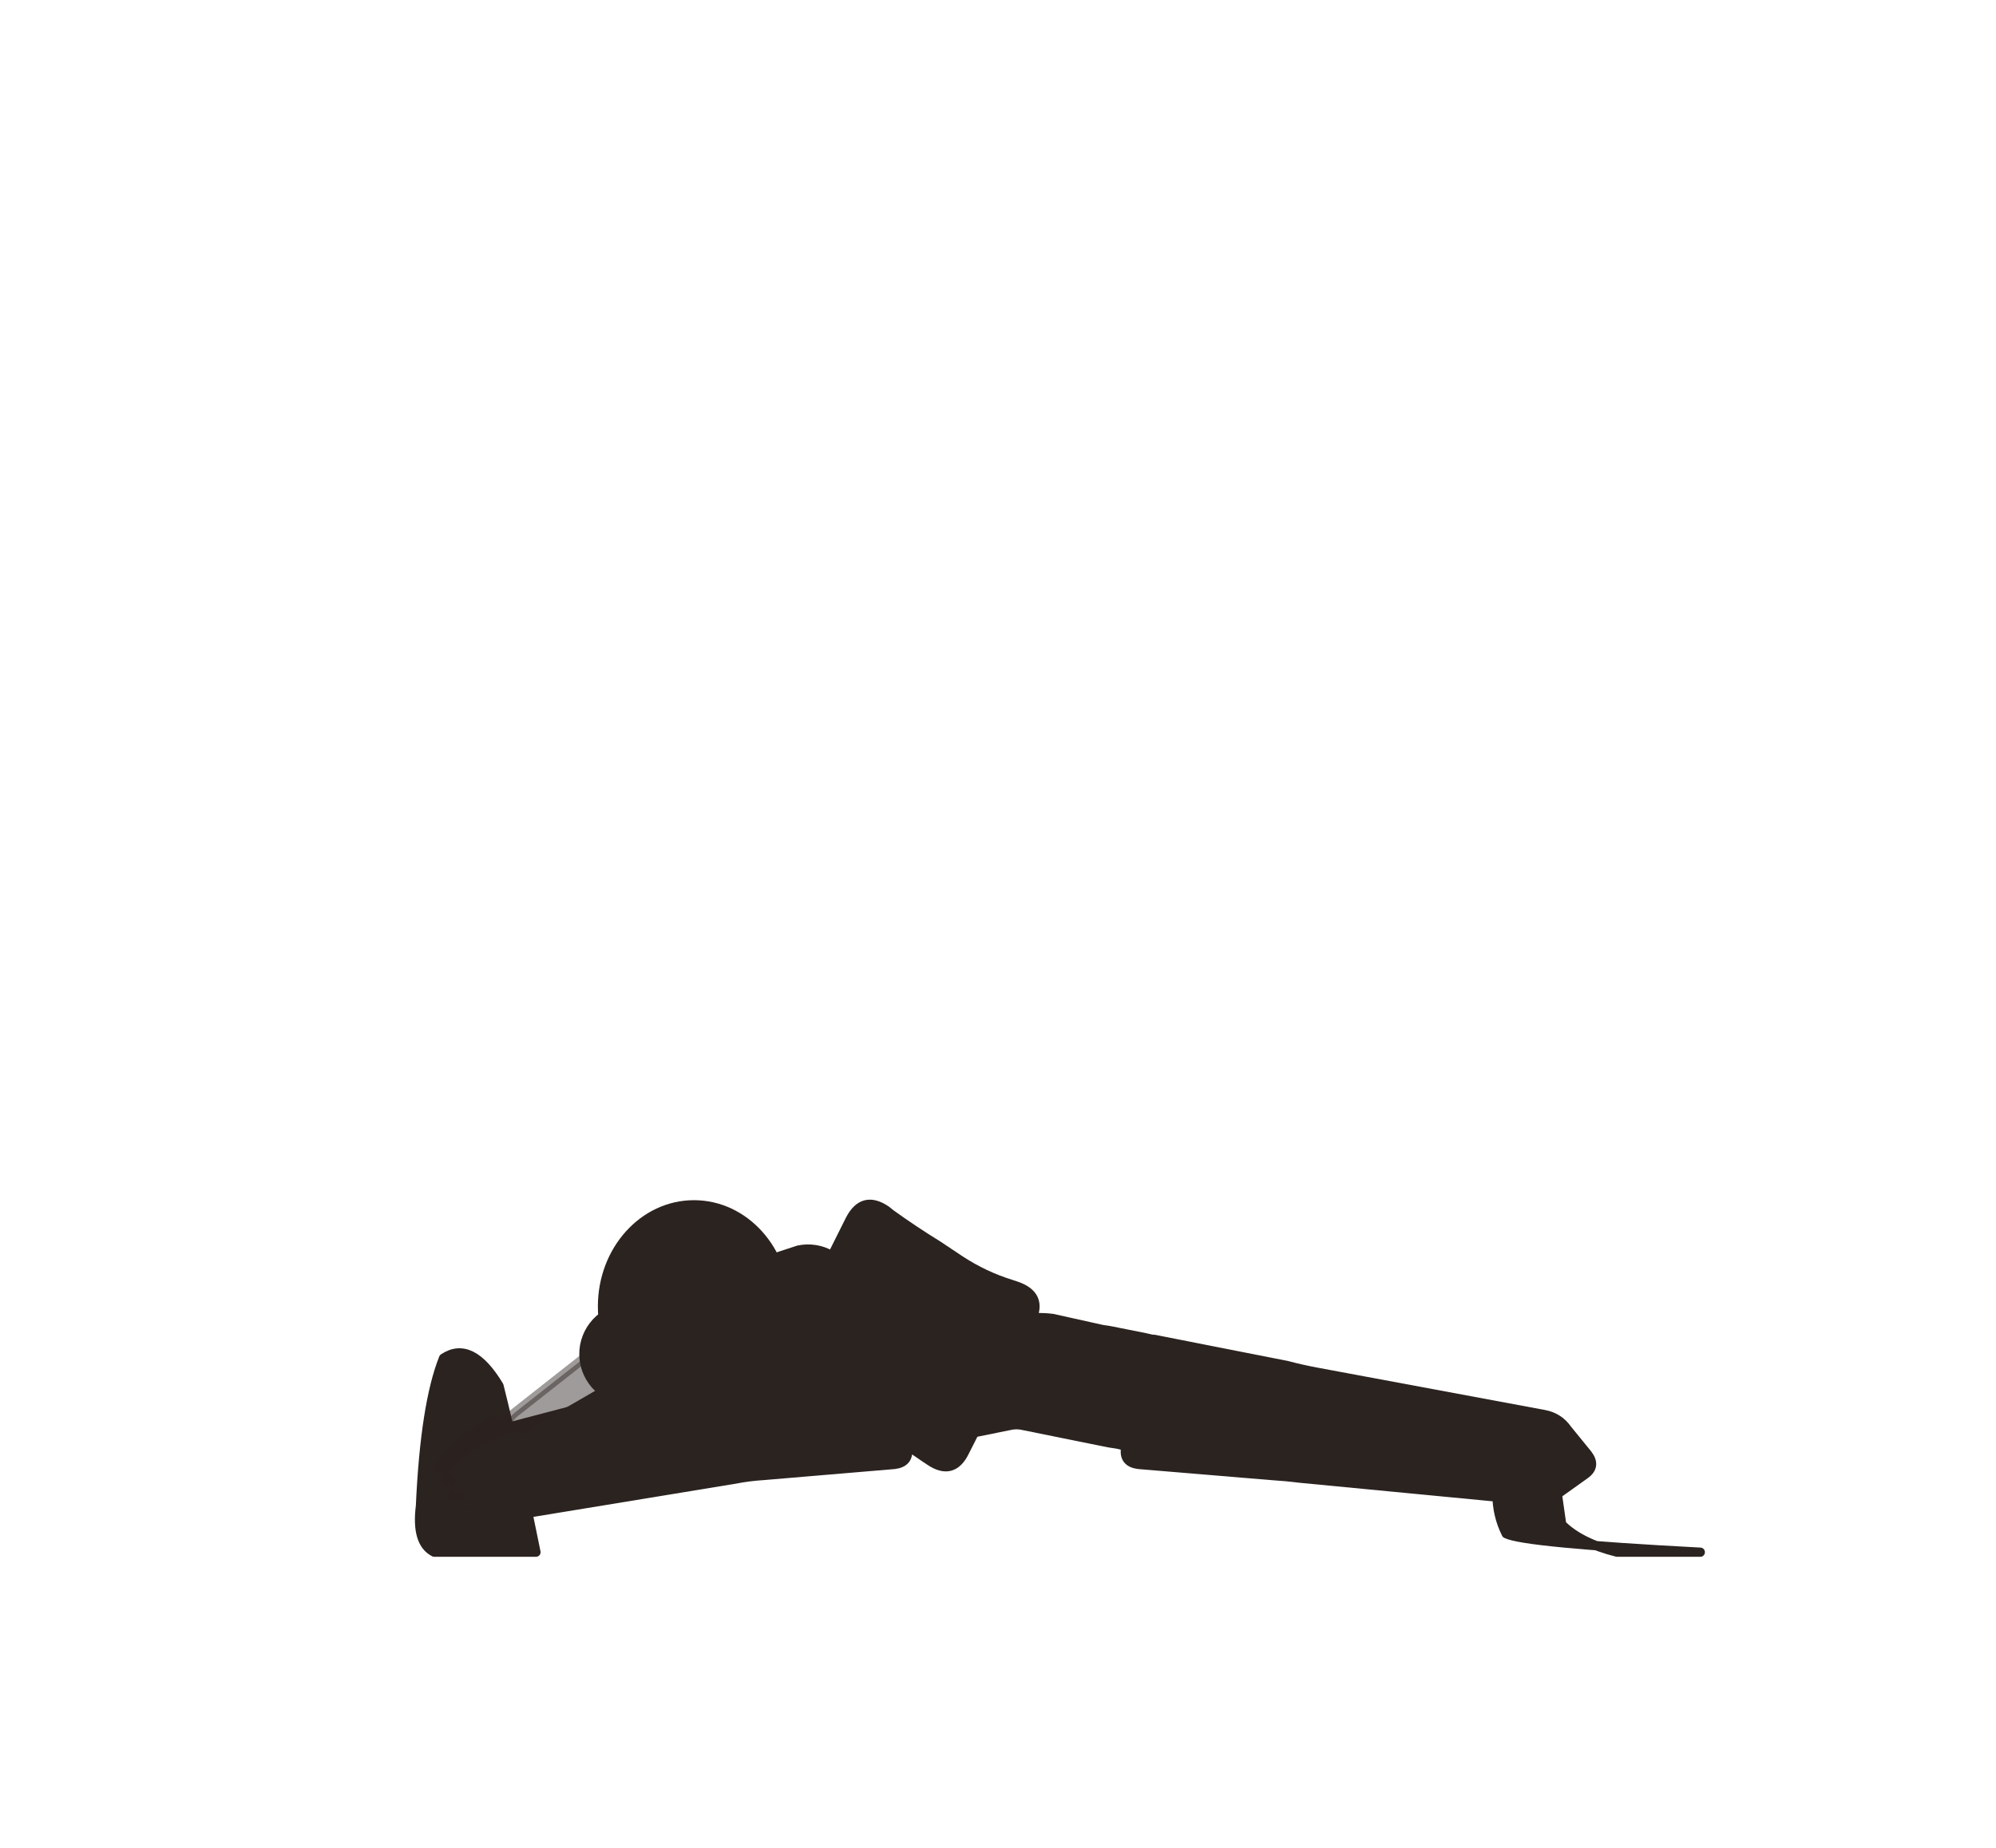
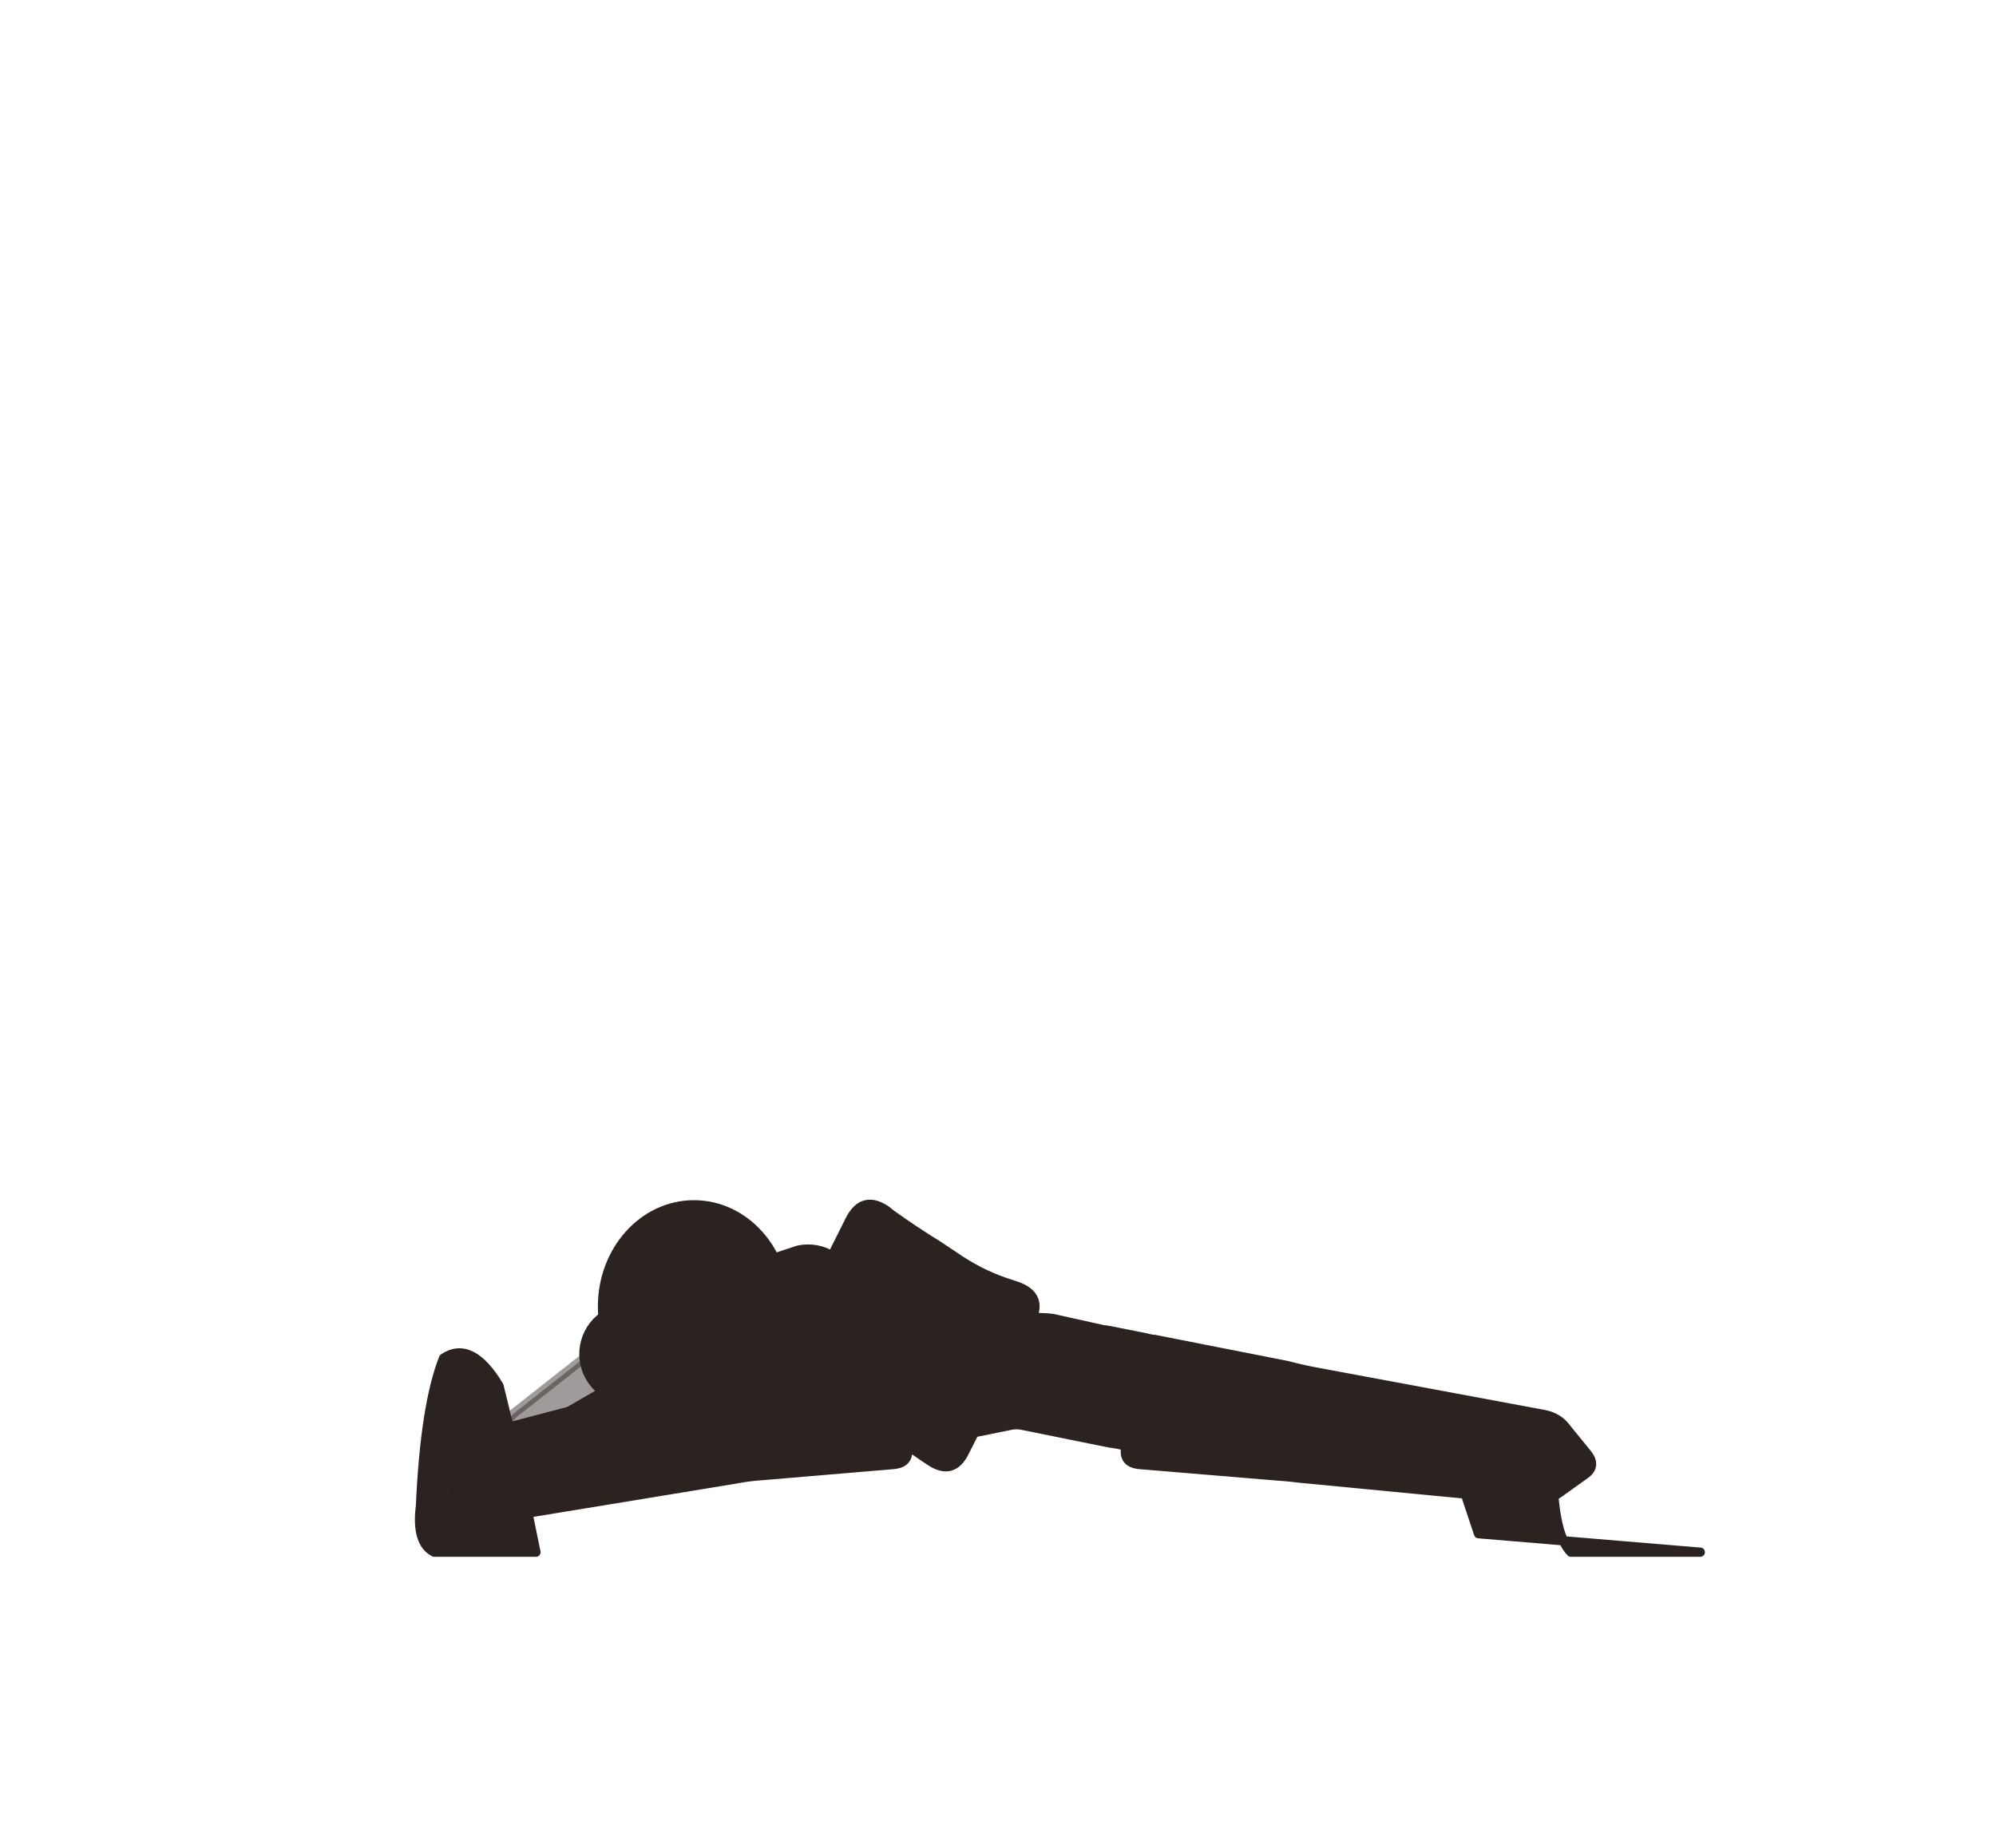
<svg xmlns="http://www.w3.org/2000/svg" viewBox="-8 0 216 200">
  <path d="M 115.2,158.5 L 129.6,159.7 Q 131.2,159.8 132.8,160 L 157.8,162.4 Q 159.3,162.6 160.7,161.6 L 163.5,159.6 Q 164.8,158.7 163.8,157.4 L 161.6,154.7 Q 160.7,153.4 159.1,153.1 L 134.4,148.5 Q 132.8,148.2 131.3,147.8 L 117.1,145 Q 115.6,144.7 115.3,146.3 L 113.8,156.8 Q 113.6,158.3 115.2,158.5 Z" fill="#2b2320" stroke="#2b2320" stroke-width="1" stroke-linejoin="round" />
-   <path d="M 176,168 L 167,168 Q 163,167 161,165 L 160,158 Q 158,156 155,157 Q 153,162 155,166 Q 157,167 176,168 Z" fill="#2b2320" stroke="#2b2320" stroke-width="1" stroke-linejoin="round" />
+   <path d="M 176,168 L 162,168 Q 160,166 160,158 Q 158,155 154,156 L 150,160 L 152,166 L 176,168 Z" fill="#2b2320" stroke="#2b2320" stroke-width="1" stroke-linejoin="round" />
  <path d="M 86.9,145 L 72.5,147.9 Q 71,148.2 69.4,148.6 L 44.6,155.1 Q 43,155.5 42.1,156.8 L 40.2,159.7 Q 39.3,161 40.6,161.8 L 43.6,163.7 Q 45,164.5 46.5,164.2 L 71.5,160.1 Q 73,159.8 74.6,159.7 L 88.8,158.5 Q 90.4,158.3 90.2,156.8 L 88.7,146.3 Q 88.4,144.7 86.9,145 Z" fill="#2b2320" stroke="#2b2320" stroke-width="1" stroke-linejoin="round" />
  <path d="M 50,168 L 39,168 Q 37,167 37.5,163 Q 38,152 40,147 Q 43,145 46,150 Q 48,158 50,168 Z" fill="#2b2320" stroke="#2b2320" stroke-width="1" stroke-linejoin="round" />
  <path d="M 102,139.2 L 101.4,139 Q 98.5,138.1 95.9,136.4 L 93.5,134.8 Q 90.9,133.2 88.4,131.4 L 87.9,131 Q 85.4,129.3 84,132 L 76,148 Q 74.6,150.7 77.5,151.7 L 78.2,151.9 Q 81.1,152.8 83.9,153.9 L 86.7,154.9 Q 89.5,155.9 92,157.7 L 92.6,158.1 Q 95.1,159.8 96.4,157.1 L 103.6,142.9 Q 104.9,140.2 102,139.2 Z" fill="#2b2320" stroke="#2b2320" stroke-width="1" stroke-linejoin="round" />
  <path d="M 84.5,147.1 L 84.6,146.3 Q 84.8,145.5 85.6,145.3 L 86.3,145.2 Q 87.2,145 88,144.8 L 91,144.2 Q 91.9,144 92.7,143.9 L 98.1,142.7 Q 98.9,142.6 99.8,142.6 L 104.2,142.6 Q 105.1,142.6 105.9,142.7 L 111.3,143.9 Q 112.1,144 113,144.2 L 116,144.8 Q 116.8,145 117.7,145.2 L 118.4,145.3 Q 119.2,145.5 119.4,146.3 L 119.5,147.1 Q 119.7,147.9 119.6,148.8 L 119.6,151.4 Q 119.6,152.2 119.4,153 L 118.6,155.8 Q 118.4,156.4 118,156.8 L 117.9,156.9 Q 117.5,157.3 116.9,157.2 L 112.9,156.3 Q 112.1,156.2 111.2,156 L 102.8,154.3 Q 102,154.1 101.2,154.3 L 92.8,156 Q 91.9,156.2 91.1,156.3 L 87.1,157.2 Q 86.5,157.3 86.1,156.9 L 86,156.8 Q 85.6,156.4 85.4,155.8 L 84.6,153 Q 84.4,152.2 84.4,151.4 L 84.4,148.8 Q 84.3,147.9 84.5,147.1 Z" fill="#2b2320" stroke="#2b2320" stroke-width="1" stroke-linejoin="round" />
  <path d="M 76.7,136.6 L 62.6,142 Q 60.4,142.9 58.5,144.4 L 47.7,152.9 Q 46.5,153.9 46.4,155.4 L 46.3,155.8 Q 46.2,157.3 47.7,157.7 L 48,157.7 Q 49.5,158.1 50.8,157.3 L 61.6,150.4 Q 63.6,149.1 65.9,148.5 L 79.4,144.7 Q 81.4,144.2 81.2,142.2 L 81.1,141.7 Q 80.9,139.7 79.9,138 L 79.6,137.6 Q 78.6,135.8 76.7,136.6 Z" fill="#2b2320" stroke="#2b2320" stroke-width="1" stroke-linejoin="round" fill-opacity="0.45" stroke-opacity="0.45" />
  <path d="M 44.9,154 L 42.7,155.4 Q 42,155.9 41.5,156.5 L 41.2,156.8 Q 40.7,157.4 40.1,158 L 39.7,158.5 Q 39.1,159 39.9,158.9 L 40.3,158.8 Q 41.1,158.6 40.7,159.3 L 40.3,159.9 Q 39.9,160.6 40.6,160.4 L 41.3,160.2 Q 42,160 41.6,160.7 L 41.3,161.3 Q 40.8,162 41.6,161.8 L 42.2,161.6 Q 43,161.4 42.8,162.2 L 42.8,162.4 Q 42.6,163.2 43.3,162.9 L 45.2,162.1 Q 46,161.8 46.7,161.6 L 48.1,161.2 Q 48.9,161 49,160.2 L 49,160 Q 49,159.2 49.1,158.4 L 49.2,157.6 Q 49.2,156.8 48.6,156.3 L 46.1,154.1 Q 45.5,153.6 44.9,154 Z" fill="#2b2320" stroke="#2b2320" stroke-width="1" stroke-linejoin="round" fill-opacity="0.45" stroke-opacity="0.45" />
  <path d="M 79.9,138.5 L 66.5,145.4 Q 64.3,146.5 62.3,147.7 L 50.2,154.7 Q 48.7,155.5 48.4,157.1 L 48.3,157.5 Q 47.9,159.1 49.4,159.7 L 49.7,159.9 Q 51.3,160.5 52.8,159.9 L 65.5,154.5 Q 67.7,153.5 69.9,152.7 L 83.9,147.4 Q 86,146.6 85.6,144.3 L 85.5,143.8 Q 85,141.6 83.6,139.7 L 83.3,139.3 Q 82,137.4 79.9,138.5 Z" fill="#2b2320" stroke="#2b2320" stroke-width="1" stroke-linejoin="round" />
  <path d="M 47.2,155.6 L 44.8,156.6 Q 44.1,156.9 43.5,157.4 L 43.1,157.7 Q 42.5,158.3 41.9,158.7 L 41.4,159.1 Q 40.7,159.6 41.5,159.6 L 42,159.5 Q 42.8,159.5 42.3,160.1 L 41.8,160.7 Q 41.2,161.3 42,161.2 L 42.7,161.1 Q 43.5,161 43,161.7 L 42.5,162.2 Q 42,162.8 42.8,162.7 L 43.4,162.6 Q 44.2,162.6 43.9,163.3 L 43.8,163.5 Q 43.5,164.3 44.3,164.1 L 46.3,163.6 Q 47.1,163.4 47.9,163.3 L 49.3,163.2 Q 50.1,163.1 50.3,162.3 L 50.3,162.1 Q 50.5,161.3 50.7,160.5 L 50.9,159.8 Q 51.1,159 50.6,158.4 L 48.5,155.8 Q 47.9,155.2 47.2,155.6 Z" fill="#2b2320" stroke="#2b2320" stroke-width="1" stroke-linejoin="round" />
  <path d="M 78.4,135.3 L 58.6,141.8 A 5 5 0 0 0 61.8,151.3 L 81.6,144.7 A 5 5 0 0 0 78.4,135.3 Z" fill="#2b2320" stroke="#2b2320" stroke-width="1" stroke-linejoin="round" />
  <ellipse cx="67.1" cy="141.4" rx="9.9" ry="11" fill="#2b2320" stroke="#2b2320" stroke-width="1" stroke-linejoin="round" />
</svg>
